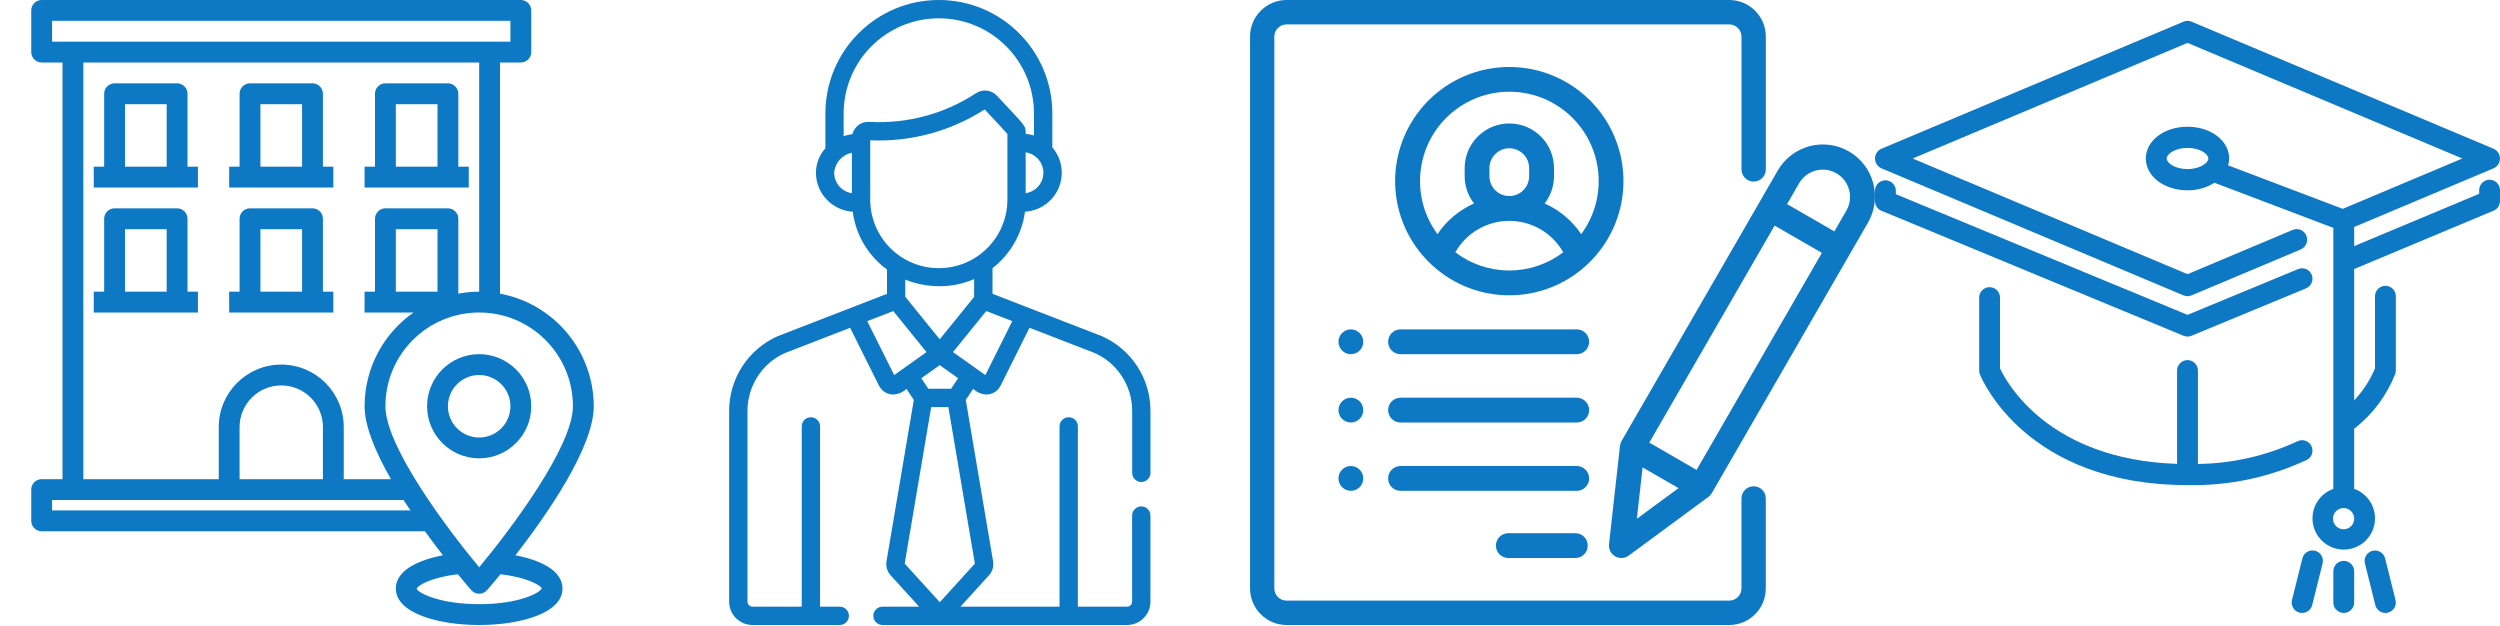
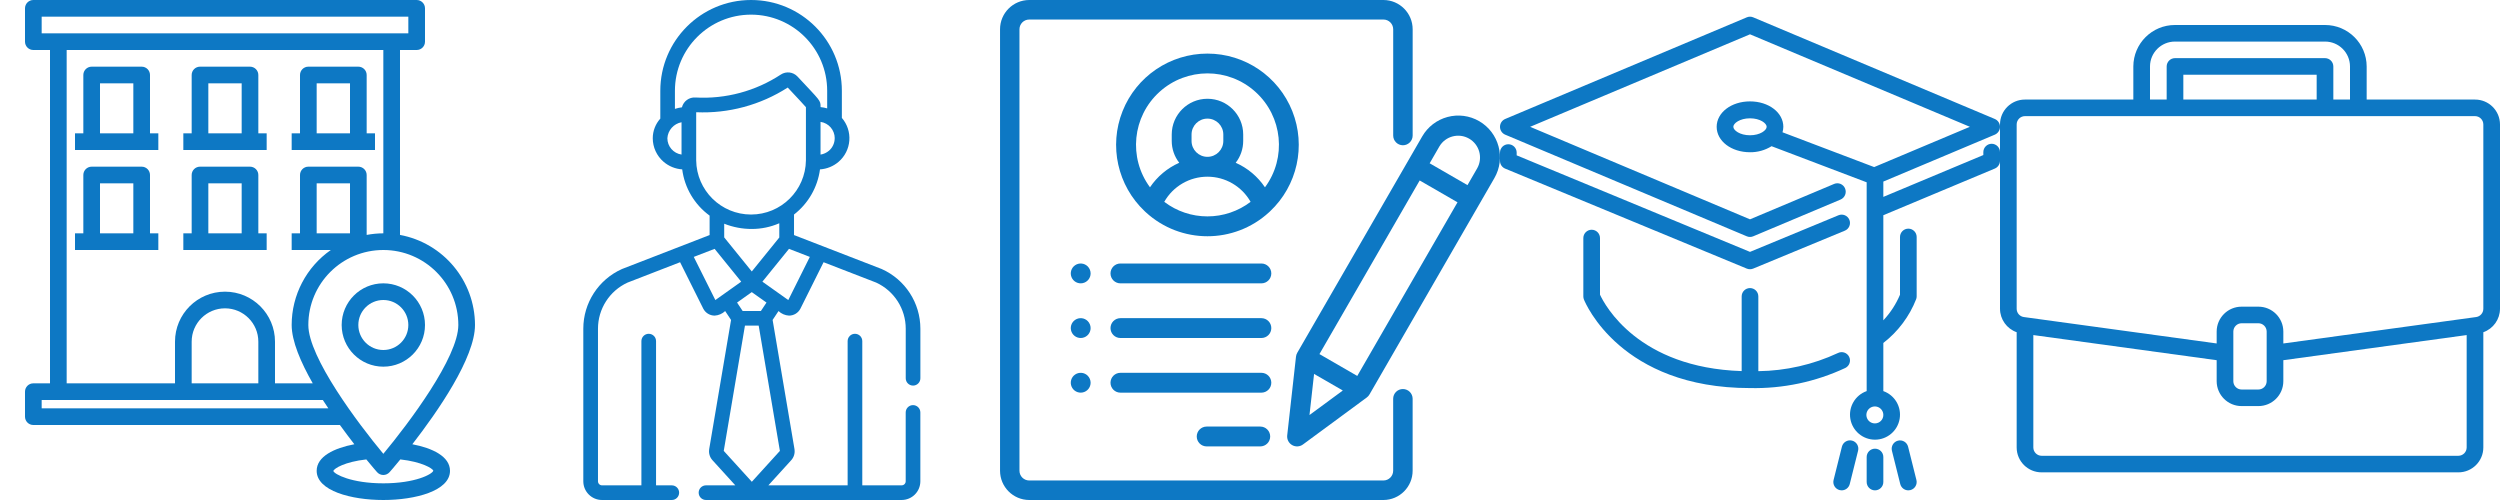
- <svg xmlns="http://www.w3.org/2000/svg" id="icons_spite_60_dark" width="240" height="60.002" viewBox="0 0 240 60.002">
+ <svg xmlns="http://www.w3.org/2000/svg" id="icons_spite_60_dark" width="300" height="60.002" viewBox="0 0 300 60.002">
  <g id="building" transform="translate(0 -12)">
    <rect id="Rectangle_1" data-name="Rectangle 1" width="60" height="60" transform="translate(0 12)" fill="#eee" opacity="0" />
    <g id="building-2" data-name="building" transform="translate(-2 10)">
      <path id="Path_683" data-name="Path 683" d="M43,41a5,5,0,1,0,5-5,5,5,0,0,0-5,5Zm8,0a3,3,0,1,1-3-3A3,3,0,0,1,51,41Z" fill="#0d78c4" />
      <path id="Path_684" data-name="Path 684" d="M51.48,55.31C54.52,51.39,59,44.94,59,41a11.021,11.021,0,0,0-9-10.81V8h2a1,1,0,0,0,1-1V3a1,1,0,0,0-1-1H6A1,1,0,0,0,5,3V7A1,1,0,0,0,6,8H8V48H6a1,1,0,0,0-1,1v3a1,1,0,0,0,1,1H42.79c.6.83,1.19,1.61,1.73,2.31C42.11,55.77,40,56.77,40,58.5c0,2.4,4.15,3.5,8,3.5s8-1.1,8-3.5C56,56.77,53.89,55.77,51.48,55.31ZM7,6V4H51V6ZM45,22H39a1,1,0,0,0-1,1v7H37v2h4.7A10.976,10.976,0,0,0,37,41c0,1.93,1.08,4.46,2.53,7H35V43a6,6,0,0,0-12,0v5H10V8H48V30a11.023,11.023,0,0,0-2,.19V23A1,1,0,0,0,45,22Zm-1,2v6H40V24ZM33,43v5H25V43a4,4,0,0,1,8,0ZM7,51V50H40.74c.22.34.44.67.66,1ZM39,41a9,9,0,0,1,18,0c0,3.87-5.93,11.77-9,15.46C44.93,52.77,39,44.87,39,41Zm9,19c-3.84,0-5.88-1.1-6-1.48.09-.31,1.37-1.1,3.96-1.39.71.87,1.2,1.43,1.29,1.53a1,1,0,0,0,1.5,0c.09-.1.58-.66,1.29-1.53,2.59.29,3.87,1.08,3.96,1.35C53.88,58.9,51.84,60,48,60Z" fill="#0d78c4" />
      <path id="Path_685" data-name="Path 685" d="M46,18V11a1,1,0,0,0-1-1H39a1,1,0,0,0-1,1v7H37v2H47V18Zm-2,0H40V12h4Z" fill="#0d78c4" />
      <path id="Path_686" data-name="Path 686" d="M33,18V11a1,1,0,0,0-1-1H26a1,1,0,0,0-1,1v7H24v2H34V18Zm-2,0H27V12h4Z" fill="#0d78c4" />
      <path id="Path_687" data-name="Path 687" d="M20,18V11a1,1,0,0,0-1-1H13a1,1,0,0,0-1,1v7H11v2H21V18Zm-2,0H14V12h4Z" fill="#0d78c4" />
      <path id="Path_688" data-name="Path 688" d="M20,30V23a1,1,0,0,0-1-1H13a1,1,0,0,0-1,1v7H11v2H21V30Zm-2,0H14V24h4Z" fill="#0d78c4" />
      <path id="Path_689" data-name="Path 689" d="M33,30V23a1,1,0,0,0-1-1H26a1,1,0,0,0-1,1v7H24v2H34V30Zm-2,0H27V24h4Z" fill="#0d78c4" />
    </g>
  </g>
  <g id="employee" transform="translate(60 -12)">
    <rect id="Rectangle_1-2" data-name="Rectangle 1" width="60" height="60" transform="translate(0 12)" fill="#eee" opacity="0" />
    <g id="employee-2" data-name="employee" transform="translate(-73.447 12)">
      <g id="Group_108" data-name="Group 108" transform="translate(83.447)">
        <path id="Path_690" data-name="Path 690" d="M123.01,48.614a.879.879,0,0,0-.879.879v8.263a.486.486,0,0,1-.485.485h-4.725V40.934a.879.879,0,0,0-1.758,0V58.242H105.65l2.759-3.035a1.576,1.576,0,0,0,.38-1.264c0-.009,0-.018,0-.027l-2.628-15.523.708-1.066a1.993,1.993,0,0,0,1.258.546,1.539,1.539,0,0,0,1.378-.852h0l2.771-5.555,6.314,2.445a6.09,6.09,0,0,1,3.545,5.536v5.945a.879.879,0,0,0,1.758,0V39.447a7.844,7.844,0,0,0-4.639-7.163l-.017-.007-10.508-4.069V25.743a8.235,8.235,0,0,0,3.117-5.417,3.8,3.8,0,0,0,2.235-.912,3.731,3.731,0,0,0,.389-5.265V10.893a10.893,10.893,0,1,0-21.786,0v3.341a3.529,3.529,0,0,0-.906,2.352,3.724,3.724,0,0,0,1.3,2.828,3.8,3.8,0,0,0,2.234.911A8.148,8.148,0,0,0,98.6,25.873v2.334L88.1,32.276l-.017.007a7.844,7.844,0,0,0-4.639,7.163v18.31A2.246,2.246,0,0,0,85.69,60h8.374a.879.879,0,1,0,0-1.758H92.173V40.934a.879.879,0,0,0-1.758,0V58.242H85.69a.486.486,0,0,1-.485-.485V39.447a6.09,6.09,0,0,1,3.544-5.535l6.309-2.446,2.772,5.555a1.539,1.539,0,0,0,1.378.852,1.992,1.992,0,0,0,1.258-.546l.708,1.066L98.546,53.916c0,.009,0,.018,0,.026a1.576,1.576,0,0,0,.38,1.264l2.759,3.035H98.166a.879.879,0,1,0,0,1.758h23.48a2.246,2.246,0,0,0,2.243-2.243V49.493A.879.879,0,0,0,123.01,48.614ZM110.626,30.828l-2.584,5.179L104.935,33.8l3.192-3.939Zm-5.2,5.48-.67,1.009h-2.192l-.67-1.009,1.766-1.254Zm-5.074-7.818V26.846a8.918,8.918,0,0,0,3.323.63,8.251,8.251,0,0,0,3.287-.685V28.5l-3.3,4.076Zm13.258-11.9a1.969,1.969,0,0,1-.684,1.494,2.047,2.047,0,0,1-1.015.467V14.625A1.988,1.988,0,0,1,113.615,16.587ZM95.231,18.548a1.986,1.986,0,0,1-1.7-1.962,2.087,2.087,0,0,1,1.7-1.917Zm.047-5.67a4.345,4.345,0,0,0-.84.189V10.893a9.135,9.135,0,1,1,18.27,0v2.114a3.907,3.907,0,0,0-.792-.153c0-.848.007-.684-2.767-3.667a1.564,1.564,0,0,0-2-.243A16.945,16.945,0,0,1,96.908,11.7,1.563,1.563,0,0,0,95.279,12.878Zm1.711,6.362V13.468a18.782,18.782,0,0,0,10.985-2.963c1.272,1.366,1.961,2.083,2.184,2.355v6.38a6.585,6.585,0,0,1-13.169,0Zm2.3,16.767L96.7,30.828l2.5-.966,3.192,3.94Zm1.008,18.1,2.544-15.031h1.649l2.544,15.031-3.368,3.706Z" transform="translate(-83.447)" fill="#0d78c4" />
      </g>
    </g>
  </g>
  <g id="resume" transform="translate(120 -12)">
    <rect id="Rectangle_1-3" data-name="Rectangle 1" width="60" height="60" transform="translate(0 12)" fill="#eee" opacity="0" />
    <g id="resume-2" data-name="resume" transform="translate(-0.007 12)">
      <g id="Group_143" data-name="Group 143" transform="translate(0.007)">
        <g id="Group_142" data-name="Group 142" transform="translate(0)">
          <path id="Path_737" data-name="Path 737" d="M48.358,17.432a1.17,1.17,0,0,0,1.168-1.172V3.516A3.514,3.514,0,0,0,46.023,0H3.511a3.514,3.514,0,0,0-3.5,3.516v52.97A3.514,3.514,0,0,0,3.511,60H46.023a3.514,3.514,0,0,0,3.5-3.516V47.852a1.168,1.168,0,1,0-2.336,0v8.634a1.171,1.171,0,0,1-1.168,1.172H3.511a1.171,1.171,0,0,1-1.168-1.172V3.516A1.171,1.171,0,0,1,3.511,2.344H46.023a1.171,1.171,0,0,1,1.168,1.172V16.26A1.17,1.17,0,0,0,48.358,17.432Z" transform="translate(-0.007 0)" fill="#0d78c4" />
        </g>
      </g>
      <g id="Group_145" data-name="Group 145" transform="translate(13.94 6.432)">
        <g id="Group_144" data-name="Group 144">
          <path id="Path_738" data-name="Path 738" d="M130.966,54a10.953,10.953,0,0,0-7.518,18.924,1.179,1.179,0,0,0,.128.119,10.938,10.938,0,0,0,14.781,0,1.191,1.191,0,0,0,.128-.119A10.953,10.953,0,0,0,130.966,54Zm0,19.535a8.531,8.531,0,0,1-5.181-1.747,5.956,5.956,0,0,1,10.361,0A8.531,8.531,0,0,1,130.966,73.535Zm-1.906-9.053v-.774a1.906,1.906,0,1,1,3.812,0v.774a1.906,1.906,0,1,1-3.812,0Zm8.808,5.561a8.264,8.264,0,0,0-3.51-2.942,4.266,4.266,0,0,0,.9-2.619v-.774a4.288,4.288,0,0,0-8.576,0v.774a4.266,4.266,0,0,0,.9,2.619,8.264,8.264,0,0,0-3.51,2.942,8.576,8.576,0,1,1,13.8,0Z" transform="translate(-120.007 -54)" fill="#0d78c4" />
        </g>
      </g>
      <g id="Group_147" data-name="Group 147" transform="translate(23.614 51.187)">
        <g id="Group_146" data-name="Group 146">
          <path id="Path_739" data-name="Path 739" d="M209.63,438H203.2a1.191,1.191,0,0,0,0,2.382h6.432a1.191,1.191,0,1,0,0-2.382Z" transform="translate(-202.007 -438)" fill="#0d78c4" />
        </g>
      </g>
      <g id="Group_149" data-name="Group 149" transform="translate(13.265 44.737)">
        <g id="Group_148" data-name="Group 148">
          <path id="Path_740" data-name="Path 740" d="M132.113,382H115.2a1.191,1.191,0,0,0,0,2.382h16.915a1.191,1.191,0,1,0,0-2.382Z" transform="translate(-114.007 -382)" fill="#0d78c4" />
        </g>
      </g>
      <g id="Group_151" data-name="Group 151" transform="translate(13.265 38.179)">
        <g id="Group_150" data-name="Group 150">
          <path id="Path_741" data-name="Path 741" d="M132.113,326H115.2a1.191,1.191,0,0,0,0,2.382h16.915a1.191,1.191,0,1,0,0-2.382Z" transform="translate(-114.007 -326)" fill="#0d78c4" />
        </g>
      </g>
      <g id="Group_153" data-name="Group 153" transform="translate(8.498 31.62)">
        <g id="Group_152" data-name="Group 152">
          <path id="Path_742" data-name="Path 742" d="M73.321,270.349a1.19,1.19,0,1,0,.349.842A1.2,1.2,0,0,0,73.321,270.349Z" transform="translate(-71.287 -270)" fill="#0d78c4" />
        </g>
      </g>
      <g id="Group_155" data-name="Group 155" transform="translate(8.498 38.179)">
        <g id="Group_154" data-name="Group 154">
          <path id="Path_743" data-name="Path 743" d="M73.321,326.349a1.19,1.19,0,1,0,.349.842A1.2,1.2,0,0,0,73.321,326.349Z" transform="translate(-71.287 -326)" fill="#0d78c4" />
        </g>
      </g>
      <g id="Group_157" data-name="Group 157" transform="translate(8.498 44.737)">
        <g id="Group_156" data-name="Group 156">
          <path id="Path_744" data-name="Path 744" d="M73.321,382.349a1.19,1.19,0,1,0,.349.842A1.2,1.2,0,0,0,73.321,382.349Z" transform="translate(-71.287 -382)" fill="#0d78c4" />
        </g>
      </g>
      <g id="Group_159" data-name="Group 159" transform="translate(13.265 31.62)">
        <g id="Group_158" data-name="Group 158">
          <path id="Path_745" data-name="Path 745" d="M132.113,270H115.2a1.191,1.191,0,0,0,0,2.382h16.915a1.191,1.191,0,1,0,0-2.382Z" transform="translate(-114.007 -270)" fill="#0d78c4" />
        </g>
      </g>
      <g id="Group_161" data-name="Group 161" transform="translate(34.468 13.865)">
        <g id="Group_160" data-name="Group 160">
          <path id="Path_746" data-name="Path 746" d="M320.628,125.348a5,5,0,0,0-6.834,1.831L298.8,153.142a1.193,1.193,0,0,0-.152.463l-1.055,9.451a1.191,1.191,0,0,0,1.89,1.091l7.657-5.639a1.19,1.19,0,0,0,.325-.364l14.99-25.963A5.009,5.009,0,0,0,320.628,125.348Zm-20.362,35.267.551-4.935,3.447,1.99ZM306,155.922l-4.539-2.621,12.029-20.835,4.539,2.621ZM320.4,130.991l-1.174,2.034-4.539-2.621,1.174-2.034a2.621,2.621,0,0,1,4.539,2.621Z" transform="translate(-297.589 -124.675)" fill="#0d78c4" />
        </g>
      </g>
    </g>
  </g>
  <g id="mortarboard" transform="translate(180 -12)">
    <rect id="Rectangle_1-4" data-name="Rectangle 1" width="60" height="60" transform="translate(0 12)" fill="#eee" opacity="0" />
    <g id="mortarboard-2" data-name="mortarboard" transform="translate(0 -3.068)">
      <g id="Group_107" data-name="Group 107" transform="translate(0 17.068)">
        <g id="Group_106" data-name="Group 106">
          <path id="Path_652" data-name="Path 652" d="M343.573,443.756a1,1,0,0,0-1.212.727l-1,4a1,1,0,0,0,.728,1.213.971.971,0,0,0,.243.03,1,1,0,0,0,.969-.757l1-4A1,1,0,0,0,343.573,443.756Z" transform="translate(-301.331 -392.884)" fill="#0d78c4" />
          <path id="Path_653" data-name="Path 653" d="M30,160.066a.991.991,0,0,0,.382-.076l11-4.552a1,1,0,0,0-.766-1.848L30,157.984,2,146.4v-.332a1,1,0,0,0-2,0v1a1,1,0,0,0,.618.924l29,12A.989.989,0,0,0,30,160.066Z" transform="translate(0 -129.758)" fill="#0d78c4" />
          <path id="Path_654" data-name="Path 654" d="M117.231,245.645a1,1,0,0,0-1.339-.454,23.307,23.307,0,0,1-9.557,2.18V238.4a1,1,0,0,0-2,0v8.962c-12.417-.4-16.424-7.918-17-9.17V231.4a1,1,0,1,0-2,0v7a1.011,1.011,0,0,0,.071.372c.174.433,4.43,10.628,19.929,10.628a25.7,25.7,0,0,0,11.443-2.416A1,1,0,0,0,117.231,245.645Z" transform="translate(-75.335 -204.831)" fill="#0d78c4" />
          <path id="Path_655" data-name="Path 655" d="M376.467,452.266a1,1,0,0,0-1,1v3a1,1,0,1,0,2,0v-3A1,1,0,0,0,376.467,452.266Z" transform="translate(-331.467 -400.424)" fill="#0d78c4" />
          <path id="Path_656" data-name="Path 656" d="M59,32.32a1.008,1.008,0,0,0-1,1.017v.336L46,38.695V36.857l13.382-5.631a1.024,1.024,0,0,0,0-1.879l-29-12.2a.985.985,0,0,0-.764,0l-29,12.2a1.023,1.023,0,0,0,0,1.879l29,12.2a.982.982,0,0,0,.764,0l10.486-4.412a1.022,1.022,0,0,0,.542-1.328,1,1,0,0,0-1.306-.55L30,41.388,3.615,30.286,30,19.184l26.385,11.1L44.9,35.117l-11-4.175A2.466,2.466,0,0,0,34,30.286c0-1.71-1.757-3.051-4-3.051s-4,1.34-4,3.051,1.757,3.051,4,3.051a4.774,4.774,0,0,0,2.588-.725L44,36.945V40.2h0V62a3,3,0,1,0,2,0V56.224a12.353,12.353,0,0,0,3.945-5.268A1.044,1.044,0,0,0,50,50.624V43.506a1,1,0,1,0-2,0v6.93a10.425,10.425,0,0,1-2,3.072V40.894l13.381-5.6A1.017,1.017,0,0,0,60,34.354V33.337A1.008,1.008,0,0,0,59,32.32ZM30,31.3c-1.221,0-2-.6-2-1.017s.779-1.017,2-1.017,2,.6,2,1.017S31.221,31.3,30,31.3ZM45,65.876a1.017,1.017,0,1,1,1-1.017A1.009,1.009,0,0,1,45,65.876Z" transform="translate(0 -17.068)" fill="#0d78c4" />
          <path id="Path_657" data-name="Path 657" d="M403.036,444.486a1,1,0,0,0-1.94.486l1,4a1,1,0,0,0,.969.757.966.966,0,0,0,.243-.03,1,1,0,0,0,.728-1.213Z" transform="translate(-354.066 -392.887)" fill="#0d78c4" />
        </g>
      </g>
    </g>
  </g>
+   <g id="suitcase" transform="translate(240 -12)">
+     <rect id="Rectangle_1-5" data-name="Rectangle 1" width="60" height="60" transform="translate(0 12)" fill="#eee" opacity="0" />
+     <path id="suitcase-2" data-name="suitcase" d="M57,8.947H44V4.971A4.991,4.991,0,0,0,39,0H21a4.991,4.991,0,0,0-5,4.971V8.947H3A2.991,2.991,0,0,0,0,11.93v22.13a3,3,0,0,0,2,2.807V50.7a2.991,2.991,0,0,0,3,2.982H55A2.991,2.991,0,0,0,58,50.7V36.867a3,3,0,0,0,2-2.808V11.93a2.991,2.991,0,0,0-3-2.982ZM18,4.971a2.991,2.991,0,0,1,3-2.982H39a2.991,2.991,0,0,1,3,2.982V8.947H40V4.971a1,1,0,0,0-1-.994H21a1,1,0,0,0-1,.994V8.947H18ZM38,8.947H22V5.965H38ZM56,50.7a1,1,0,0,1-1,.994H5A1,1,0,0,1,4,50.7V37.208l22,3.016v2.524a2.991,2.991,0,0,0,3,2.982h2a2.991,2.991,0,0,0,3-2.982V40.224l22-3.016ZM32,42.749a1,1,0,0,1-1,.994H29a1,1,0,0,1-1-.994V36.784a1,1,0,0,1,1-.994h2a1,1,0,0,1,1,.994Zm26-8.689a1,1,0,0,1-.86.985l-.277.038L34,38.217V36.784A2.991,2.991,0,0,0,31,33.8H29a2.991,2.991,0,0,0-3,2.982v1.433L2.861,35.045A1,1,0,0,1,2,34.059V11.93a1,1,0,0,1,1-.994H57a1,1,0,0,1,1,.994Zm0,0" transform="translate(0 15)" fill="#0d78c4" />
+   </g>
</svg>
